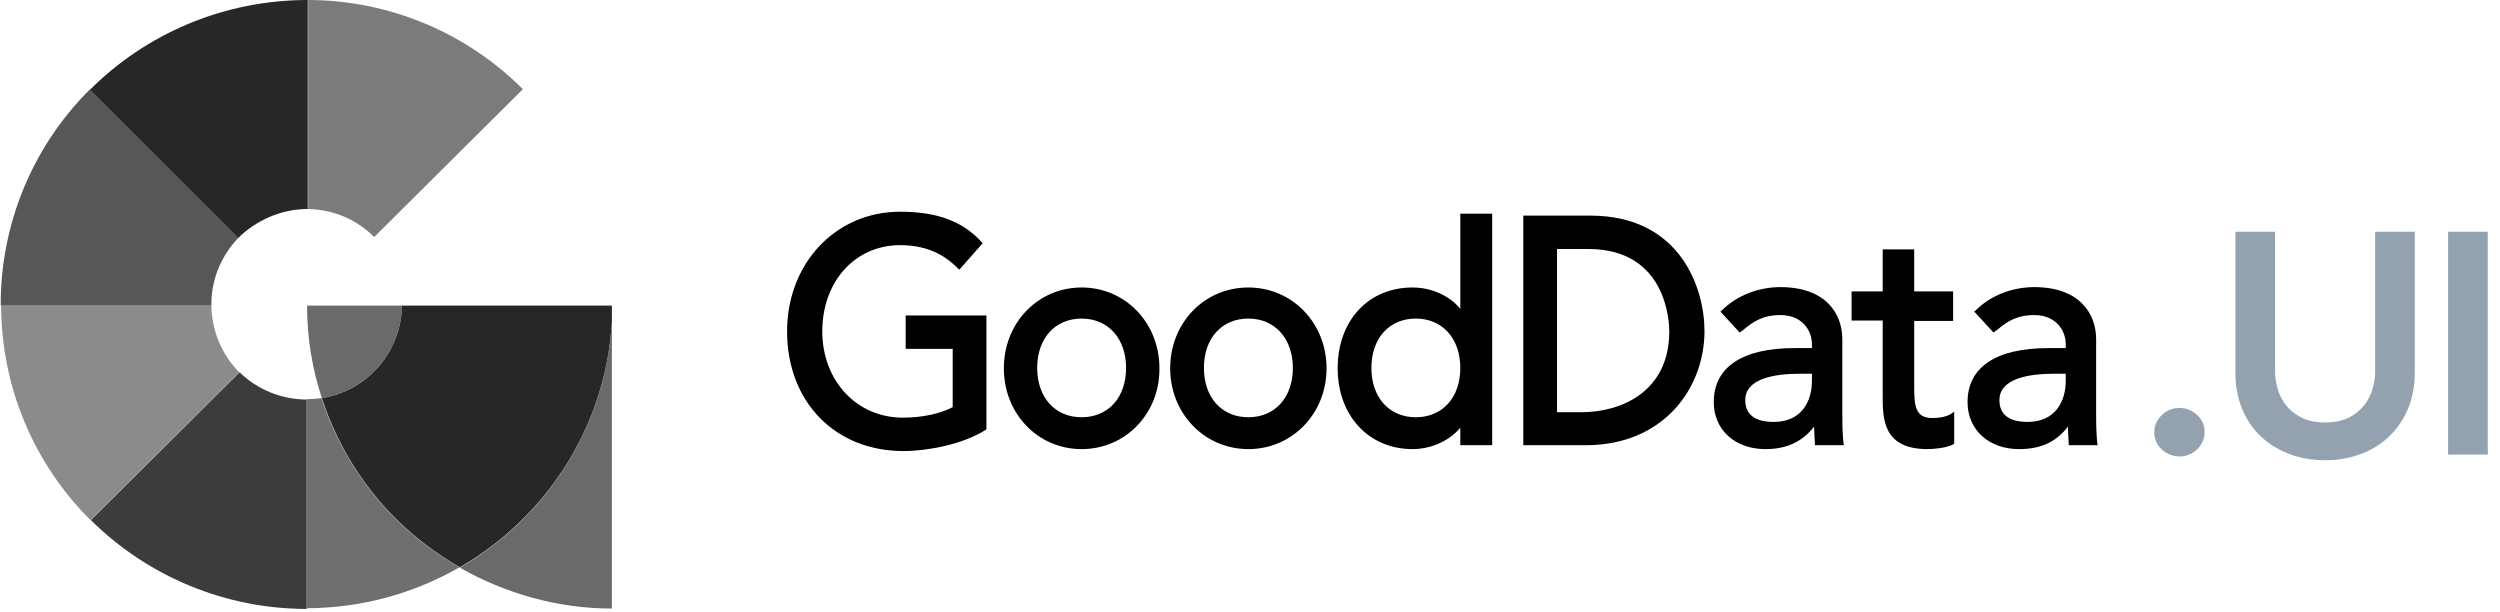
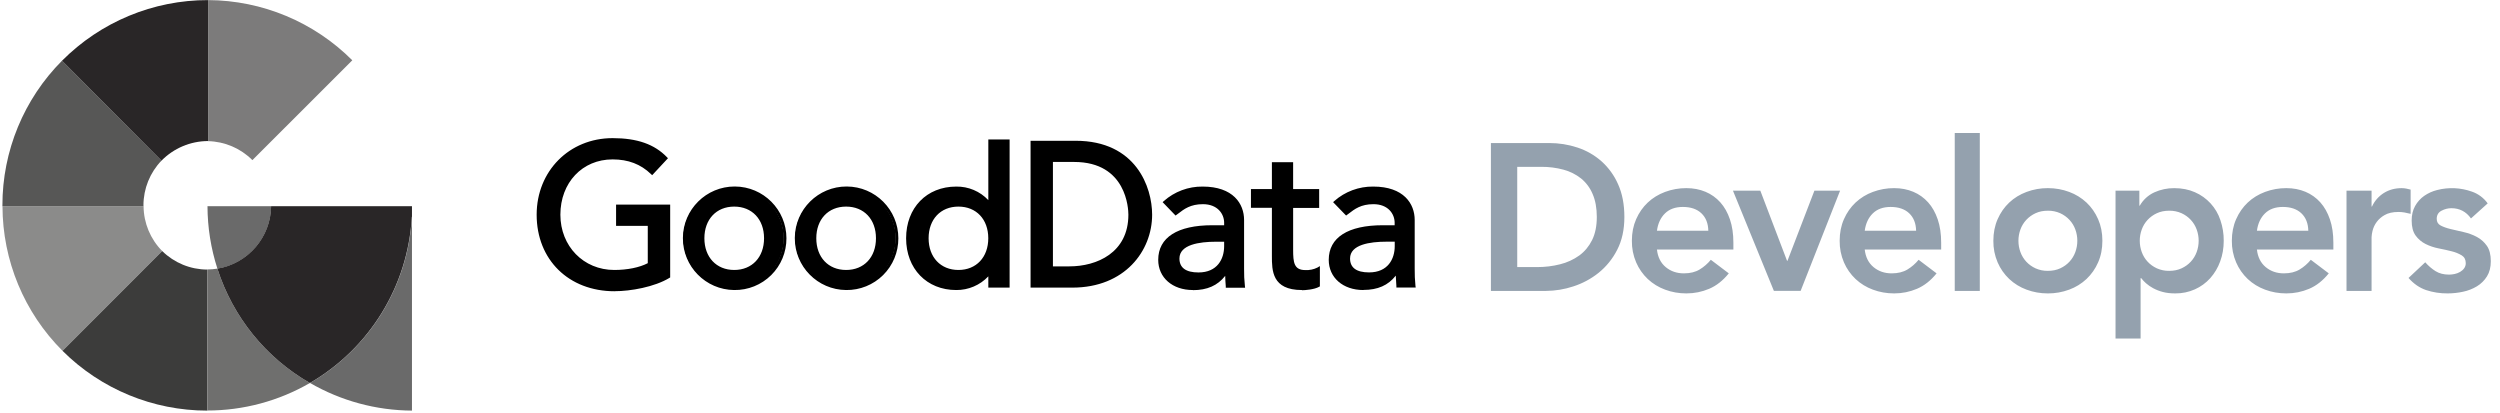
- <svg xmlns="http://www.w3.org/2000/svg" width="143" height="35">
-   <g fill="none" fill-rule="evenodd">
-     <path d="M123.224 24.74c0-.384.141-.714.423-.99a1.402 1.402 0 011.017-.414c.384 0 .72.132 1.008.396.288.264.432.588.432.972s-.141.714-.423.99a1.402 1.402 0 01-1.017.414c-.192 0-.375-.036-.549-.108a1.566 1.566 0 01-.459-.288 1.338 1.338 0 01-.315-.432 1.267 1.267 0 01-.117-.54zm14.902-3.42c0 .768-.132 1.461-.396 2.079a4.66 4.66 0 01-1.08 1.575 4.75 4.75 0 01-1.62.999 5.748 5.748 0 01-2.034.351c-.732 0-1.41-.117-2.034-.351-.624-.234-1.167-.567-1.629-.999s-.822-.957-1.08-1.575c-.258-.618-.387-1.311-.387-2.079v-8.064h2.268v7.992c0 .312.048.639.144.981.096.342.255.657.477.945.222.288.516.525.882.711.366.186.819.279 1.359.279s.993-.093 1.359-.279a2.55 2.55 0 00.882-.711c.222-.288.381-.603.477-.945a3.63 3.63 0 00.144-.981v-7.992h2.268v8.064zm1.906-8.064h2.268V26h-2.268V13.256z" fill="#94A1AE" />
-     <g fill-rule="nonzero">
-       <path d="M22.994 17.479h-5.43c0 1.855.297 3.626.848 5.292 2.567-.422 4.54-2.614 4.582-5.292M35 18.386c-.34 6.03-3.755 11.237-8.697 14.084 2.588 1.476 5.6 2.34 8.697 2.34V18.386z" fill="#6A6A6A" />
-       <path d="M12.09 17.479H.065A17.342 17.342 0 005.176 29.75l8.506-8.455a5.536 5.536 0 01-1.591-3.816" fill="#8B8B8A" />
-       <path d="M17.542 22.855a5.546 5.546 0 01-3.839-1.56L5.197 29.75a17.553 17.553 0 0012.345 5.081c.022 0-.02 0 0 0V22.855c-.02 0 .022 0 0 0" fill="#3C3C3B" />
-       <path d="M17.606 11.955c.021 0 0 0 0 0V0c-.021 0 .021 0 0 0-4.858 0-9.29 1.96-12.473 5.145l8.485 8.475c1.018-1.012 2.46-1.665 3.988-1.665" fill="#292627" />
-       <path d="M12.09 17.395c0-1.455.595-2.805 1.55-3.796L5.132 5.123a17.324 17.324 0 00-5.09 12.272v.084H12.09v-.084" fill="#575756" />
-       <path d="M21.403 13.557l8.506-8.455A17.42 17.42 0 0017.627 0v11.955a5.47 5.47 0 013.776 1.602" fill="#7C7B7B" />
-       <path d="M18.39 22.771a5.82 5.82 0 01-.869.063V34.79c3.182 0 6.194-.864 8.76-2.34a17.786 17.786 0 01-3.626-2.741 17.372 17.372 0 01-4.264-6.937" fill="#6F6F6E" />
-       <path d="M35 18.386v-.907H22.994a5.443 5.443 0 01-4.582 5.292 17.281 17.281 0 004.264 6.937 17.786 17.786 0 003.627 2.74c4.942-2.846 8.358-8.053 8.697-14.062" fill="#292627" />
-       <g fill="#000">
-         <path d="M56.275 18.2v6.289c-1.187.755-3.137 1.178-4.599 1.178-4.133 0-6.506-3.09-6.506-6.711 0-3.778 2.628-6.712 6.336-6.712 2.226 0 3.582.623 4.536 1.667l-1.166 1.311c-.996-1-2.14-1.355-3.37-1.355-2.776 0-4.577 2.289-4.577 5.089 0 2.888 2.055 5.088 4.726 5.088 1.144 0 2.246-.222 2.988-.666v-3.556h-2.691V18.2h4.323z" />
-         <path d="M51.676 25.8c-3.92 0-6.655-2.822-6.655-6.844 0-3.89 2.777-6.845 6.464-6.845 2.098 0 3.56.533 4.642 1.711l.084.09-1.335 1.51-.106-.089c-.869-.889-1.95-1.31-3.285-1.31-2.585 0-4.45 2.088-4.45 4.933 0 2.822 1.97 4.933 4.599 4.933 1.123 0 2.14-.222 2.86-.6v-3.333h-2.69v-1.912h4.62v6.512l-.064.044c-1.293.822-3.328 1.2-4.684 1.2zm-.17-13.4c-3.602 0-6.21 2.756-6.21 6.556 0 3.866 2.629 6.555 6.38 6.555 1.293 0 3.221-.355 4.472-1.111v-6.067h-4.09v1.334h2.691v3.777l-.063.045c-.742.444-1.866.689-3.052.689-2.777 0-4.854-2.245-4.854-5.222 0-3.023 1.992-5.223 4.726-5.223 1.357 0 2.459.423 3.37 1.29l.996-1.112c-1.017-1.022-2.416-1.511-4.366-1.511zm10.364 4.178c2.416 0 4.324 2 4.324 4.489s-1.908 4.489-4.324 4.489-4.323-2-4.323-4.49 1.907-4.488 4.323-4.488zm0 7.466c1.653 0 2.67-1.244 2.67-2.977 0-1.734-1.038-2.978-2.67-2.978-1.653 0-2.67 1.244-2.67 2.978 0 1.733 1.017 2.977 2.67 2.977z" />
-         <path d="M61.87 25.689c-2.5 0-4.45-2.022-4.45-4.622s1.95-4.623 4.45-4.623c2.501 0 4.45 2.023 4.45 4.623.022 2.6-1.949 4.622-4.45 4.622zm0-8.978c-2.352 0-4.196 1.911-4.196 4.356 0 2.444 1.844 4.355 4.196 4.355 2.353 0 4.197-1.91 4.197-4.355 0-2.445-1.844-4.356-4.197-4.356zm0 7.467c-1.674 0-2.819-1.245-2.819-3.111 0-1.867 1.124-3.111 2.82-3.111 1.673 0 2.818 1.244 2.818 3.11 0 1.867-1.145 3.112-2.819 3.112zm0-5.956c-1.526 0-2.543 1.134-2.543 2.822s1.017 2.823 2.543 2.823c1.526 0 2.543-1.134 2.543-2.823 0-1.666-1.017-2.822-2.543-2.822zm9.537-1.644c2.416 0 4.324 2 4.324 4.489s-1.908 4.489-4.324 4.489-4.323-2-4.323-4.49 1.907-4.488 4.323-4.488zm0 7.466c1.653 0 2.67-1.244 2.67-2.977 0-1.734-1.038-2.978-2.67-2.978-1.653 0-2.67 1.244-2.67 2.978 0 1.733 1.017 2.977 2.67 2.977z" />
-         <path d="M71.407 25.689c-2.5 0-4.472-2.022-4.472-4.622s1.95-4.623 4.472-4.623c2.501 0 4.472 2.023 4.472 4.623s-1.97 4.622-4.472 4.622zm0-8.978c-2.352 0-4.196 1.911-4.196 4.356 0 2.444 1.844 4.355 4.196 4.355 2.353 0 4.197-1.91 4.197-4.355 0-2.445-1.844-4.356-4.197-4.356zm0 7.467c-1.674 0-2.818-1.245-2.818-3.111 0-1.867 1.123-3.111 2.818-3.111 1.675 0 2.82 1.244 2.82 3.11 0 1.867-1.124 3.112-2.82 3.112zm0-5.956c-1.526 0-2.543 1.134-2.543 2.822s1.017 2.823 2.543 2.823c1.526 0 2.544-1.134 2.544-2.823 0-1.666-1.018-2.822-2.544-2.822zm13.797 7.111h-1.547v-1.222h-.042c-.594.911-1.738 1.445-2.84 1.445-2.522 0-4.133-1.956-4.133-4.49 0-2.555 1.632-4.488 4.133-4.488 1.166 0 2.289.555 2.84 1.444h.042v-5.644h1.547v12.955zm-1.547-4.266c0-1.734-1.038-2.978-2.67-2.978-1.653 0-2.67 1.244-2.67 2.978 0 1.733 1.038 2.977 2.67 2.977 1.653 0 2.67-1.244 2.67-2.977z" />
-         <path d="M80.796 25.689c-2.5 0-4.281-1.911-4.281-4.622 0-2.734 1.76-4.623 4.281-4.623 1.081 0 2.12.467 2.734 1.223v-5.445h1.823v13.245H83.53v-1c-.636.755-1.674 1.222-2.734 1.222zm0-8.978c-2.352 0-4.005 1.778-4.005 4.356 0 2.555 1.653 4.355 4.005 4.355 1.102 0 2.183-.533 2.734-1.378l.043-.066h.19l.021.133V25.2h1.293V12.511h-1.293v5.645h-.211l-.064-.067c-.509-.822-1.59-1.378-2.713-1.378zm.19 7.467c-1.673 0-2.818-1.245-2.818-3.111 0-1.867 1.123-3.111 2.819-3.111 1.674 0 2.819 1.244 2.819 3.11s-1.145 3.112-2.82 3.112zm0-5.956c-1.525 0-2.542 1.134-2.542 2.822 0 1.69 1.017 2.823 2.543 2.823 1.526 0 2.543-1.134 2.543-2.823 0-1.666-1.017-2.822-2.543-2.822zm6.274-5.733h3.71c5.128 0 6.4 4.111 6.4 6.467 0 3.266-2.31 6.377-6.676 6.377H87.26V12.49zm1.653 11.222h1.547c2.777 0 5.15-1.6 5.15-4.755 0-1.623-.805-4.845-4.747-4.845h-1.928v9.6h-.022z" />
-         <path d="M90.694 25.467h-3.561V12.333h3.836c5.15 0 6.528 4.156 6.528 6.6 0 3.267-2.332 6.534-6.803 6.534zm-3.307-.267h3.307c4.493 0 6.527-3.244 6.527-6.244 0-.645-.17-6.334-6.252-6.334h-3.582V25.2zm3.073-1.356h-1.674v-9.888h2.077c4.748 0 4.896 4.488 4.896 5-.021 3.377-2.67 4.888-5.299 4.888zm-1.42-.266h1.42c2.31 0 5.023-1.2 5.023-4.622 0-.49-.127-4.712-4.62-4.712h-1.801v9.334h-.022zm9.538-5.734c.869-.844 2.098-1.266 3.221-1.266 2.395 0 3.412 1.378 3.412 2.844v4.356c0 .6.021 1.089.064 1.555h-1.378c-.042-.422-.042-.866-.042-1.289h-.043c-.678 1.09-1.61 1.512-2.86 1.512-1.505 0-2.82-.89-2.82-2.556 0-2.2 2.014-2.956 4.494-2.956h1.123v-.355c0-.889-.615-1.8-1.95-1.8-1.187 0-1.759.533-2.31.978l-.911-1.023zm4.366 3.378c-1.463 0-3.243.267-3.243 1.645 0 .977.678 1.377 1.759 1.377 1.717 0 2.31-1.333 2.31-2.488v-.534h-.826z" />
-         <path d="M100.973 25.689c-1.738 0-2.946-1.111-2.946-2.689 0-2 1.632-3.089 4.62-3.089h.996v-.222c0-.8-.572-1.667-1.802-1.667-1.06 0-1.61.422-2.119.845l-.212.155-1.102-1.2.106-.089c.827-.822 2.056-1.31 3.327-1.31 2.607 0 3.54 1.533 3.54 2.977v4.378c0 .644.021 1.11.063 1.533l.022.156h-1.654v-.134a13.747 13.747 0 01-.042-.933c-.7.889-1.59 1.289-2.797 1.289zm1.653-5.511c-1.993 0-4.345.489-4.345 2.822 0 1.667 1.356 2.422 2.692 2.422 1.271 0 2.119-.444 2.734-1.444l.042-.067h.212l.042.133c0 .378.021.778.043 1.156h1.102c-.043-.378-.043-.822-.043-1.4v-4.356c0-1.31-.847-2.71-3.264-2.71-1.144 0-2.267.422-3.03 1.133l.742.822.02-.022c.53-.423 1.145-.911 2.29-.911 1.42 0 2.077 1 2.077 1.933v.489h-1.314zm-1.187 4.222c-1.208 0-1.886-.533-1.886-1.533 0-.823.593-1.778 3.39-1.778h.954v.689c0 1.2-.636 2.622-2.458 2.622zm1.505-3.022c-1.42 0-3.116.266-3.116 1.51 0 .823.551 1.245 1.632 1.245 1.61 0 2.183-1.2 2.183-2.355v-.4h-.7zm8.647-3.178h-2.226v3.867c0 .955 0 1.955 1.166 1.955.36 0 .784-.044 1.102-.244v1.466c-.36.223-1.08.29-1.399.29-2.395 0-2.416-1.534-2.416-2.89V18.2h-1.78v-1.4h1.78v-2.4h1.547v2.4h2.226v1.4z" />
-         <path d="M110.255 25.689c-2.564 0-2.564-1.756-2.564-3.045v-4.31h-1.78v-1.667h1.78v-2.4h1.801v2.4h2.226v1.689h-2.226v3.733c0 1.133.064 1.822 1.039 1.822.318 0 .742-.044 1.038-.222l.212-.133v1.822l-.063.044c-.424.222-1.208.267-1.463.267zm-4.069-7.622h1.78v4.6c0 1.289 0 2.755 2.29 2.755.338 0 .932-.066 1.25-.244v-1.156c-.318.134-.7.178-.975.178-1.293 0-1.293-1.178-1.293-2.111v-4.022h2.225v-1.134h-2.225v-2.4h-1.272v2.4h-1.78v1.134zm6.93-.223c.848-.844 2.099-1.266 3.222-1.266 2.395 0 3.39 1.378 3.39 2.844v4.356c0 .6.022 1.089.065 1.555h-1.378c-.042-.422-.042-.866-.042-1.289h-.043c-.678 1.09-1.61 1.512-2.84 1.512-1.505 0-2.819-.89-2.819-2.556 0-2.2 2.014-2.956 4.493-2.956h1.124v-.355c0-.889-.615-1.8-1.929-1.8-1.187 0-1.759.533-2.331.978l-.911-1.023zm4.366 3.378c-1.462 0-3.242.267-3.242 1.645 0 .977.678 1.377 1.759 1.377 1.717 0 2.31-1.333 2.31-2.488v-.534h-.827z" />
-         <path d="M115.49 25.689c-1.738 0-2.946-1.111-2.946-2.689 0-2 1.632-3.089 4.62-3.089h.997v-.222c0-.8-.573-1.667-1.802-1.667-1.06 0-1.61.422-2.12.845l-.211.155-1.102-1.2.106-.089c.826-.822 2.056-1.31 3.327-1.31 2.607 0 3.54 1.533 3.54 2.977v4.378c0 .644.02 1.11.063 1.533l.021.156h-1.653v-.134a13.747 13.747 0 01-.042-.933c-.678.889-1.569 1.289-2.798 1.289zm1.674-5.511c-1.992 0-4.344.489-4.344 2.822 0 1.667 1.356 2.422 2.691 2.422 1.272 0 2.12-.444 2.734-1.444l.043-.067h.212l.042.133c0 .378.021.778.042 1.156h1.103a12.6 12.6 0 01-.064-1.4v-4.356c0-1.31-.848-2.71-3.264-2.71-1.144 0-2.268.422-3.052 1.133l.742.822.021-.022c.53-.423 1.145-.911 2.29-.911 1.42 0 2.076 1 2.076 1.933v.489h-1.272zm-1.186 4.222c-1.208 0-1.887-.533-1.887-1.533 0-.823.594-1.778 3.37-1.778h.954v.689c.021 1.2-.636 2.622-2.437 2.622zm1.504-3.022c-1.42 0-3.115.266-3.115 1.51 0 .823.551 1.245 1.61 1.245 1.611 0 2.184-1.2 2.184-2.355v-.4h-.679z" />
-       </g>
+ <svg xmlns="http://www.w3.org/2000/svg" width="212" height="35">
+   <g fill="none">
+     <g fill="#000">
+       <path d="M62.262 15.95a4.257 4.257 0 11-.105 8.514 4.257 4.257 0 01.105-8.514zm0 7.076c1.643 0 2.665-1.176 2.665-2.82 0-1.645-1.022-2.818-2.665-2.818s-2.659 1.175-2.659 2.817c0 1.643 1.019 2.821 2.659 2.821zM56.7 17.49v5.967c-1.179.715-3.112 1.111-4.58 1.111-4.103 0-6.479-2.922-6.479-6.36 0-3.585 2.617-6.36 6.307-6.36 2.222 0 3.573.601 4.512 1.575l-1.16 1.246c-.993-.957-2.138-1.28-3.352-1.28-2.769 0-4.563 2.17-4.563 4.818 0 2.741 2.035 4.82 4.7 4.82 1.145 0 2.24-.21 2.975-.632V19.02h-2.684v-1.537l4.324.006z" />
+       <path d="M52.12 24.698c-3.894 0-6.612-2.671-6.612-6.492 0-3.698 2.769-6.492 6.44-6.492 2.085 0 3.548.515 4.61 1.616l.085.088-1.339 1.438-.097-.09c-.868-.844-1.935-1.249-3.26-1.249-2.567 0-4.427 1.974-4.427 4.69 0 2.67 1.965 4.686 4.569 4.686 1.115 0 2.14-.21 2.842-.575v-3.163h-2.688V17.35h4.588v6.176l-.06.038c-1.275.776-3.305 1.13-4.65 1.13v.004zm-.172-12.718c-3.585 0-6.176 2.619-6.176 6.226 0 3.667 2.61 6.227 6.348 6.227 1.287 0 3.214-.331 4.45-1.055v-5.756h-4.064v1.265h2.684v3.585l-.065.036c-.74.421-1.847.651-3.04.651-2.754 0-4.833-2.127-4.833-4.953 0-2.87 1.976-4.95 4.696-4.95 1.347 0 2.443.4 3.346 1.227l.982-1.054c-1-.985-2.38-1.443-4.328-1.443v-.006zm10.314 12.615a4.39 4.39 0 114.428-4.39 4.367 4.367 0 01-4.428 4.39zm0-8.514a4.126 4.126 0 104.175 4.124 4.107 4.107 0 00-4.175-4.124zm0 7.078c-1.672 0-2.8-1.187-2.8-2.952s1.128-2.952 2.8-2.952 2.8 1.19 2.8 2.952c0 1.763-1.128 2.952-2.8 2.952zm0-5.64c-1.514 0-2.53 1.08-2.53 2.686 0 1.607 1.02 2.688 2.53 2.688 1.51 0 2.53-1.08 2.53-2.688 0-1.609-1.02-2.686-2.53-2.686zm9.49-1.569a4.257 4.257 0 11-.097 8.514 4.257 4.257 0 01.097-8.514zm0 7.076c1.643 0 2.665-1.176 2.665-2.82 0-1.645-1.022-2.818-2.665-2.818-1.642 0-2.66 1.175-2.66 2.817 0 1.643 1.018 2.821 2.66 2.821z" />
+       <path d="M71.752 24.595a4.39 4.39 0 114.428-4.39 4.369 4.369 0 01-4.428 4.39zm0-8.514a4.126 4.126 0 104.177 4.124 4.107 4.107 0 00-4.177-4.124zm0 7.078c-1.687 0-2.8-1.187-2.8-2.952s1.124-2.952 2.8-2.952c1.676 0 2.798 1.19 2.798 2.952 0 1.763-1.124 2.952-2.798 2.952zm0-5.64c-1.518 0-2.53 1.08-2.53 2.686 0 1.607 1.014 2.688 2.53 2.688 1.516 0 2.53-1.08 2.53-2.688 0-1.609-1.016-2.686-2.53-2.686zm13.732 6.736h-1.543v-1.16h-.034c-.594.87-1.724 1.365-2.82 1.365-2.51 0-4.114-1.862-4.114-4.257 0-2.427 1.621-4.255 4.113-4.255 1.166 0 2.273.53 2.821 1.37h.034v-5.361h1.543v12.298zm-1.543-4.052c0-1.638-1.023-2.817-2.665-2.817s-2.665 1.179-2.665 2.817c0 1.638 1.025 2.821 2.665 2.821 1.64 0 2.665-1.174 2.665-2.819v-.002z" />
+       <path d="M81.086 24.595c-2.498 0-4.248-1.807-4.248-4.39 0-2.583 1.741-4.383 4.248-4.383a3.656 3.656 0 012.724 1.15v-5.146h1.805V24.39H83.81v-.955a3.698 3.698 0 01-2.724 1.16zm0-8.514c-2.344 0-3.987 1.687-3.987 4.124 0 2.437 1.643 4.126 3.987 4.126 1.103 0 2.168-.512 2.714-1.309l.042-.057h.2l.032.133v1.029h1.275v-12.04h-1.275v5.365h-.211l-.072-.064c-.518-.793-1.583-1.307-2.713-1.307h.008zm.19 7.078c-1.672 0-2.796-1.187-2.796-2.952s1.124-2.952 2.796-2.952c1.672 0 2.798 1.19 2.798 2.952 0 1.763-1.122 2.952-2.798 2.952zm0-5.64c-1.516 0-2.53 1.08-2.53 2.686 0 1.607 1.018 2.688 2.53 2.688 1.512 0 2.53-1.08 2.53-2.688 0-1.609-1.016-2.686-2.53-2.686zm6.247-5.45h3.69c5.109 0 6.357 3.898 6.357 6.137 0 3.096-2.307 6.052-6.633 6.052h-3.414v-12.19zm1.643 10.651H90.7c2.768 0 5.125-1.522 5.125-4.514 0-1.539-.801-4.602-4.731-4.602h-1.93v9.116z" />
+       <path d="M90.937 24.39h-3.545V11.938h3.821c5.126 0 6.488 3.94 6.488 6.268 0 3.072-2.32 6.184-6.764 6.184zm-3.292-.263h3.283c4.468 0 6.503-3.072 6.503-5.92 0-.616-.173-6.008-6.226-6.008h-3.56v11.928zm3.047-1.276h-1.668v-9.378h2.062c4.73 0 4.862 4.25 4.862 4.733 0 3.21-2.637 4.639-5.256 4.639v.006zm-1.404-.263h1.404c2.303 0 4.995-1.145 4.995-4.382 0-.457-.129-4.472-4.6-4.472h-1.799v8.856-.002zm9.486-5.438a4.78 4.78 0 013.209-1.2c2.39 0 3.384 1.3 3.384 2.7v4.13a13.13 13.13 0 00.067 1.475h-1.366c-.034-.409-.05-.818-.05-1.23h-.036c-.684 1.04-1.61 1.435-2.836 1.435-1.504 0-2.804-.854-2.804-2.427 0-2.083 1.998-2.802 4.461-2.802h1.128v-.344c0-.843-.616-1.71-1.931-1.71-1.179 0-1.746.5-2.307.926l-.92-.953zm4.345 3.209c-1.457 0-3.234.257-3.234 1.56 0 .92.685 1.312 1.746 1.312 1.708 0 2.306-1.265 2.306-2.358v-.514h-.818z" />
+       <path d="M101.152 24.595c-1.729 0-2.935-1.054-2.935-2.56 0-1.897 1.63-2.935 4.592-2.935h.998v-.21c0-.76-.565-1.576-1.801-1.576-1.054 0-1.594.412-2.108.81l-.211.154-1.095-1.134.097-.093a4.892 4.892 0 013.294-1.23c2.593 0 3.515 1.462 3.515 2.832v4.127a11.832 11.832 0 00.07 1.475l.016.146h-1.638v-.12a13.74 13.74 0 01-.049-.888c-.65.827-1.535 1.212-2.74 1.212l-.005-.01zm1.657-5.231c-1.977 0-4.328.462-4.328 2.671 0 1.588 1.343 2.296 2.671 2.296 1.265 0 2.109-.421 2.726-1.376l.04-.062h.211l.034.133c0 .367.013.736.042 1.1h1.099a13.102 13.102 0 01-.053-1.338v-4.139c0-1.242-.854-2.568-3.253-2.568a4.67 4.67 0 00-3.024 1.073l.744.774.021-.015c.528-.405 1.13-.864 2.275-.864 1.42 0 2.065.953 2.065 1.84v.475h-1.27zm-1.178 4.006c-1.208 0-1.877-.515-1.877-1.447 0-.771.584-1.686 3.374-1.686h.95v.645c0 1.149-.632 2.492-2.439 2.492l-.008-.004zm1.488-2.872c-1.417 0-3.103.245-3.103 1.425 0 .78.546 1.181 1.615 1.181 1.602 0 2.176-1.147 2.176-2.226v-.38h-.688zm8.613-3.009h-2.205v3.675c0 .905 0 1.862 1.162 1.862a2.2 2.2 0 001.092-.238v1.402c-.357.21-1.076.272-1.381.272-2.377 0-2.408-1.455-2.408-2.751v-4.217h-1.78v-1.335h1.78v-2.28h1.535v2.276h2.205v1.334z" />
+       <path d="M110.4 24.595c-2.543 0-2.543-1.666-2.543-2.884v-4.089h-1.777v-1.59h1.777v-2.279h1.8v2.28h2.208v1.598h-2.207v3.542c0 1.077.071 1.729 1.03 1.729a2.05 2.05 0 001.027-.211l.211-.127v1.719l-.065.038c-.422.238-1.208.29-1.45.29l-.011-.016zm-4.057-7.24h1.78v4.356c0 1.229 0 2.62 2.277 2.62.427.002.85-.075 1.25-.225V23c-.308.11-.634.164-.961.158-1.297 0-1.297-1.107-1.297-1.995v-3.81h2.21v-1.066h-2.21v-2.273h-1.265v2.273h-1.78v1.067h-.004zm6.895-.205a4.771 4.771 0 013.213-1.2c2.39 0 3.373 1.3 3.373 2.7v4.13a12.604 12.604 0 00.07 1.475h-1.368a14.823 14.823 0 01-.051-1.23h-.038c-.681 1.04-1.604 1.435-2.834 1.435-1.505 0-2.806-.854-2.806-2.427 0-2.083 2-2.802 4.461-2.802h1.128v-.344c0-.843-.613-1.71-1.929-1.71-1.178 0-1.743.5-2.319.926l-.9-.953zm4.347 3.209c-1.452 0-3.232.257-3.232 1.56 0 .92.685 1.312 1.744 1.312 1.708 0 2.306-1.265 2.306-2.358v-.514h-.818z" />
+       <path d="M115.614 24.595c-1.731 0-2.937-1.054-2.937-2.56 0-1.897 1.632-2.935 4.592-2.935h.997v-.21c0-.76-.563-1.576-1.798-1.576-1.054 0-1.596.412-2.109.81l-.21.154-1.101-1.134.097-.093a4.906 4.906 0 013.306-1.23c2.593 0 3.515 1.462 3.515 2.832v4.127c-.006.486.016.972.065 1.456l.021.146h-1.638v-.12c-.025-.293-.042-.59-.053-.888-.647.827-1.533 1.212-2.74 1.212l-.007.009zm1.655-5.231c-1.974 0-4.327.462-4.327 2.671 0 1.588 1.34 2.296 2.672 2.296 1.265 0 2.108-.421 2.724-1.376l.042-.062h.211l.034.133c0 .367.014.736.04 1.1h1.098a13.652 13.652 0 01-.055-1.338v-4.139c0-1.242-.843-2.568-3.249-2.568a4.68 4.68 0 00-3.025 1.073l.746.774.02-.015c.528-.405 1.127-.864 2.276-.864 1.42 0 2.062.953 2.062 1.84v.475h-1.269zm-1.179 4.006c-1.21 0-1.874-.515-1.874-1.447 0-.771.582-1.686 3.373-1.686h.951v.645c0 1.149-.632 2.492-2.44 2.492l-.01-.004zm1.495-2.876c-1.415 0-3.1.245-3.1 1.425 0 .78.54 1.181 1.612 1.181 1.604 0 2.176-1.147 2.176-2.227v-.379h-.688z" />
    </g>
+     <path fill="#4E4D4D" d="M21.413 27.726v.072-.072" />
+     <path d="M22.992 17.487h-5.397c.005 1.8.29 3.588.843 5.301a5.448 5.448 0 004.559-5.3m11.938.898a17.405 17.405 0 01-8.645 14.09 17.475 17.475 0 008.645 2.343V18.386z" fill="#6A6A6A" />
+     <path d="M12.174 17.487H.211c.006 4.6 1.836 9.01 5.09 12.263l8.454-8.461a5.457 5.457 0 01-1.58-3.795" fill="#8B8B8A" />
+     <path d="M17.578 22.86a5.482 5.482 0 01-3.823-1.571L5.301 29.75a17.39 17.39 0 0012.277 5.07V22.86" fill="#3C3C3B" />
+     <path d="M17.645 11.961V.008a17.441 17.441 0 00-12.39 5.147l8.433 8.474a5.562 5.562 0 013.957-1.668" fill="#292627" />
+     <path d="M12.164 17.411a5.482 5.482 0 011.534-3.795L5.265 5.142a17.363 17.363 0 00-5.06 12.265v.076h11.963v-.076" fill="#575756" />
+     <path d="M21.411 13.57l8.463-8.457A17.399 17.399 0 0017.645.008V11.97a5.482 5.482 0 013.758 1.608" fill="#7C7B7B" />
+     <path d="M18.434 22.78a5.741 5.741 0 01-.856.071v11.961c3.055 0 6.055-.804 8.7-2.334a17.236 17.236 0 01-7.844-9.698" fill="#6F6F6E" />
+     <path d="M34.935 18.386v-.899H22.992a5.448 5.448 0 01-4.558 5.293 17.236 17.236 0 007.843 9.698 17.405 17.405 0 008.645-14.09" fill="#292627" />
+     <path d="M126.43 12.13h4.94c.827 0 1.624.126 2.392.38a5.81 5.81 0 012.036 1.16 5.677 5.677 0 011.417 1.957c.354.785.532 1.71.532 2.772 0 1.074-.204 2.004-.612 2.79a5.971 5.971 0 01-1.576 1.948 6.722 6.722 0 01-2.143 1.15 7.487 7.487 0 01-2.311.382h-4.676v-12.54zm3.896 10.52c.696 0 1.355-.08 1.974-.24a4.705 4.705 0 001.621-.743c.46-.337.824-.774 1.09-1.31.265-.538.398-1.19.398-1.958 0-.756-.118-1.405-.355-1.948a3.388 3.388 0 00-.982-1.32 4.101 4.101 0 00-1.488-.743 7.02 7.02 0 00-1.886-.24h-2.037v8.502h1.665zm10.183-1.488c.07.638.318 1.133.743 1.488.425.354.94.531 1.541.531.532 0 .977-.11 1.337-.328a3.72 3.72 0 00.948-.823l1.523 1.151c-.496.614-1.05 1.05-1.665 1.31-.614.26-1.257.39-1.93.39-.638 0-1.24-.106-1.807-.319a4.333 4.333 0 01-1.47-.903 4.286 4.286 0 01-.983-1.408 4.496 4.496 0 01-.363-1.833c0-.673.121-1.284.363-1.833.242-.549.57-1.018.983-1.408.414-.39.904-.69 1.47-.903a5.102 5.102 0 011.807-.32c.59 0 1.13.104 1.62.31a3.5 3.5 0 011.258.895c.348.39.62.871.814 1.444.195.572.293 1.23.293 1.974v.585h-6.482zm4.356-1.594c-.011-.626-.206-1.119-.584-1.479-.378-.36-.903-.54-1.576-.54-.638 0-1.143.183-1.515.549-.372.366-.599.856-.681 1.47h4.356zm2.09-3.4h2.32l2.267 5.95h.035l2.285-5.95h2.178l-3.347 8.5h-2.267l-3.472-8.5zm11.174 4.994c.071.638.319 1.133.744 1.488.425.354.939.531 1.54.531.532 0 .978-.11 1.338-.328a3.72 3.72 0 00.948-.823l1.523 1.151c-.496.614-1.051 1.05-1.665 1.31-.614.26-1.258.39-1.93.39-.638 0-1.24-.106-1.807-.319a4.333 4.333 0 01-1.47-.903 4.286 4.286 0 01-.983-1.408 4.496 4.496 0 01-.363-1.833c0-.673.12-1.284.363-1.833.242-.549.57-1.018.983-1.408a4.33 4.33 0 011.47-.903 5.102 5.102 0 011.806-.32c.59 0 1.13.104 1.62.31a3.5 3.5 0 011.258.895c.349.39.62.871.815 1.444.195.572.292 1.23.292 1.974v.585h-6.482zm4.357-1.594c-.012-.626-.207-1.119-.584-1.479-.378-.36-.904-.54-1.577-.54-.637 0-1.142.183-1.514.549-.372.366-.6.856-.682 1.47h4.357zm3.276-8.289h2.125v13.39h-2.125v-13.39zm3.275 9.14c0-.674.121-1.285.363-1.834.242-.549.57-1.018.983-1.408.414-.39.904-.69 1.47-.903a5.102 5.102 0 011.807-.32c.637 0 1.24.107 1.806.32a4.333 4.333 0 011.47.903c.414.39.741.859.983 1.408.242.549.363 1.16.363 1.833s-.12 1.284-.363 1.833a4.286 4.286 0 01-.983 1.408 4.33 4.33 0 01-1.47.903 5.102 5.102 0 01-1.806.32c-.638 0-1.24-.107-1.807-.32a4.333 4.333 0 01-1.47-.903 4.286 4.286 0 01-.983-1.408 4.496 4.496 0 01-.363-1.833zm2.126 0c0 .33.056.648.168.955a2.4 2.4 0 00.496.815c.218.236.481.425.788.567a2.46 2.46 0 001.045.212c.39 0 .738-.07 1.045-.212.307-.142.57-.33.788-.567a2.4 2.4 0 00.496-.815c.112-.307.168-.625.168-.956 0-.33-.056-.65-.168-.956a2.4 2.4 0 00-.496-.815 2.47 2.47 0 00-.788-.567 2.466 2.466 0 00-1.045-.212c-.39 0-.738.07-1.045.212a2.47 2.47 0 00-.788.567 2.4 2.4 0 00-.496.815 2.765 2.765 0 00-.168.956zm8.234-4.252h2.02v1.276h.035a2.73 2.73 0 011.24-1.134 4.018 4.018 0 011.682-.354c.65 0 1.234.115 1.753.345a3.914 3.914 0 012.161 2.365 5.27 5.27 0 01.284 1.753c0 .626-.1 1.21-.302 1.753a4.36 4.36 0 01-.84 1.417 3.87 3.87 0 01-1.303.948 3.983 3.983 0 01-1.664.345c-.402 0-.756-.041-1.063-.124a3.662 3.662 0 01-.815-.319 3.259 3.259 0 01-.602-.416 3.025 3.025 0 01-.407-.434h-.053v5.119h-2.126v-12.54zm7.05 4.251c0-.33-.057-.65-.169-.956a2.4 2.4 0 00-.496-.815 2.47 2.47 0 00-.788-.567 2.466 2.466 0 00-1.045-.212c-.39 0-.738.07-1.045.212a2.47 2.47 0 00-.788.567 2.4 2.4 0 00-.496.815 2.765 2.765 0 00-.168.956c0 .33.056.65.168.956a2.4 2.4 0 00.496.815c.218.236.481.425.788.567a2.46 2.46 0 001.045.212c.39 0 .738-.07 1.045-.212.307-.142.57-.33.788-.567a2.4 2.4 0 00.496-.815c.112-.307.168-.625.168-.956zm4.94.744c.07.638.319 1.133.744 1.488.425.354.938.531 1.54.531.532 0 .977-.11 1.338-.328.36-.218.676-.493.947-.823l1.523 1.151c-.496.614-1.05 1.05-1.665 1.31-.614.26-1.257.39-1.93.39-.638 0-1.24-.106-1.807-.319a4.333 4.333 0 01-1.47-.903 4.286 4.286 0 01-.982-1.408 4.496 4.496 0 01-.364-1.833c0-.673.121-1.284.364-1.833.242-.549.57-1.018.982-1.408.414-.39.904-.69 1.47-.903a5.102 5.102 0 011.807-.32c.59 0 1.13.104 1.62.31a3.5 3.5 0 011.258.895c.348.39.62.871.815 1.444.195.572.292 1.23.292 1.974v.585h-6.482zm4.357-1.594c-.012-.626-.207-1.119-.585-1.479-.378-.36-.903-.54-1.576-.54-.638 0-1.142.183-1.514.549-.372.366-.6.856-.682 1.47h4.357zm3.24-3.4h2.125v1.345h.036a2.67 2.67 0 011.01-1.15c.436-.272.938-.408 1.505-.408.13 0 .256.012.38.035.124.024.251.053.381.089v2.054a5.956 5.956 0 00-.522-.115 2.967 2.967 0 00-.505-.044c-.496 0-.895.091-1.196.274a2.09 2.09 0 00-1.01 1.337 2.67 2.67 0 00-.079.532v4.552h-2.125v-8.502zm10.555 2.355c-.414-.579-.969-.868-1.665-.868-.284 0-.561.071-.833.213-.271.141-.407.372-.407.69 0 .26.112.45.337.567.224.118.507.219.85.301.342.083.711.169 1.107.257.395.089.764.224 1.107.407.342.183.625.434.85.753.224.319.336.756.336 1.31 0 .508-.109.936-.327 1.285a2.573 2.573 0 01-.85.841 3.756 3.756 0 01-1.178.46 6.185 6.185 0 01-1.31.142 5.63 5.63 0 01-1.825-.283c-.555-.19-1.051-.531-1.488-1.027l1.417-1.329c.272.307.564.558.877.753.313.195.693.292 1.142.292.154 0 .313-.017.478-.053s.319-.094.46-.177c.142-.083.258-.186.346-.31a.727.727 0 00.133-.434c0-.295-.112-.513-.337-.655a2.998 2.998 0 00-.85-.346c-.342-.088-.711-.17-1.107-.247s-.764-.201-1.107-.372a2.326 2.326 0 01-.85-.718c-.224-.307-.336-.732-.336-1.275 0-.472.097-.882.292-1.23a2.57 2.57 0 01.77-.86 3.34 3.34 0 011.099-.496 5.03 5.03 0 012.94.133 2.749 2.749 0 011.346 1l-1.417 1.276z" fill="#94A1AE" />
  </g>
</svg>
